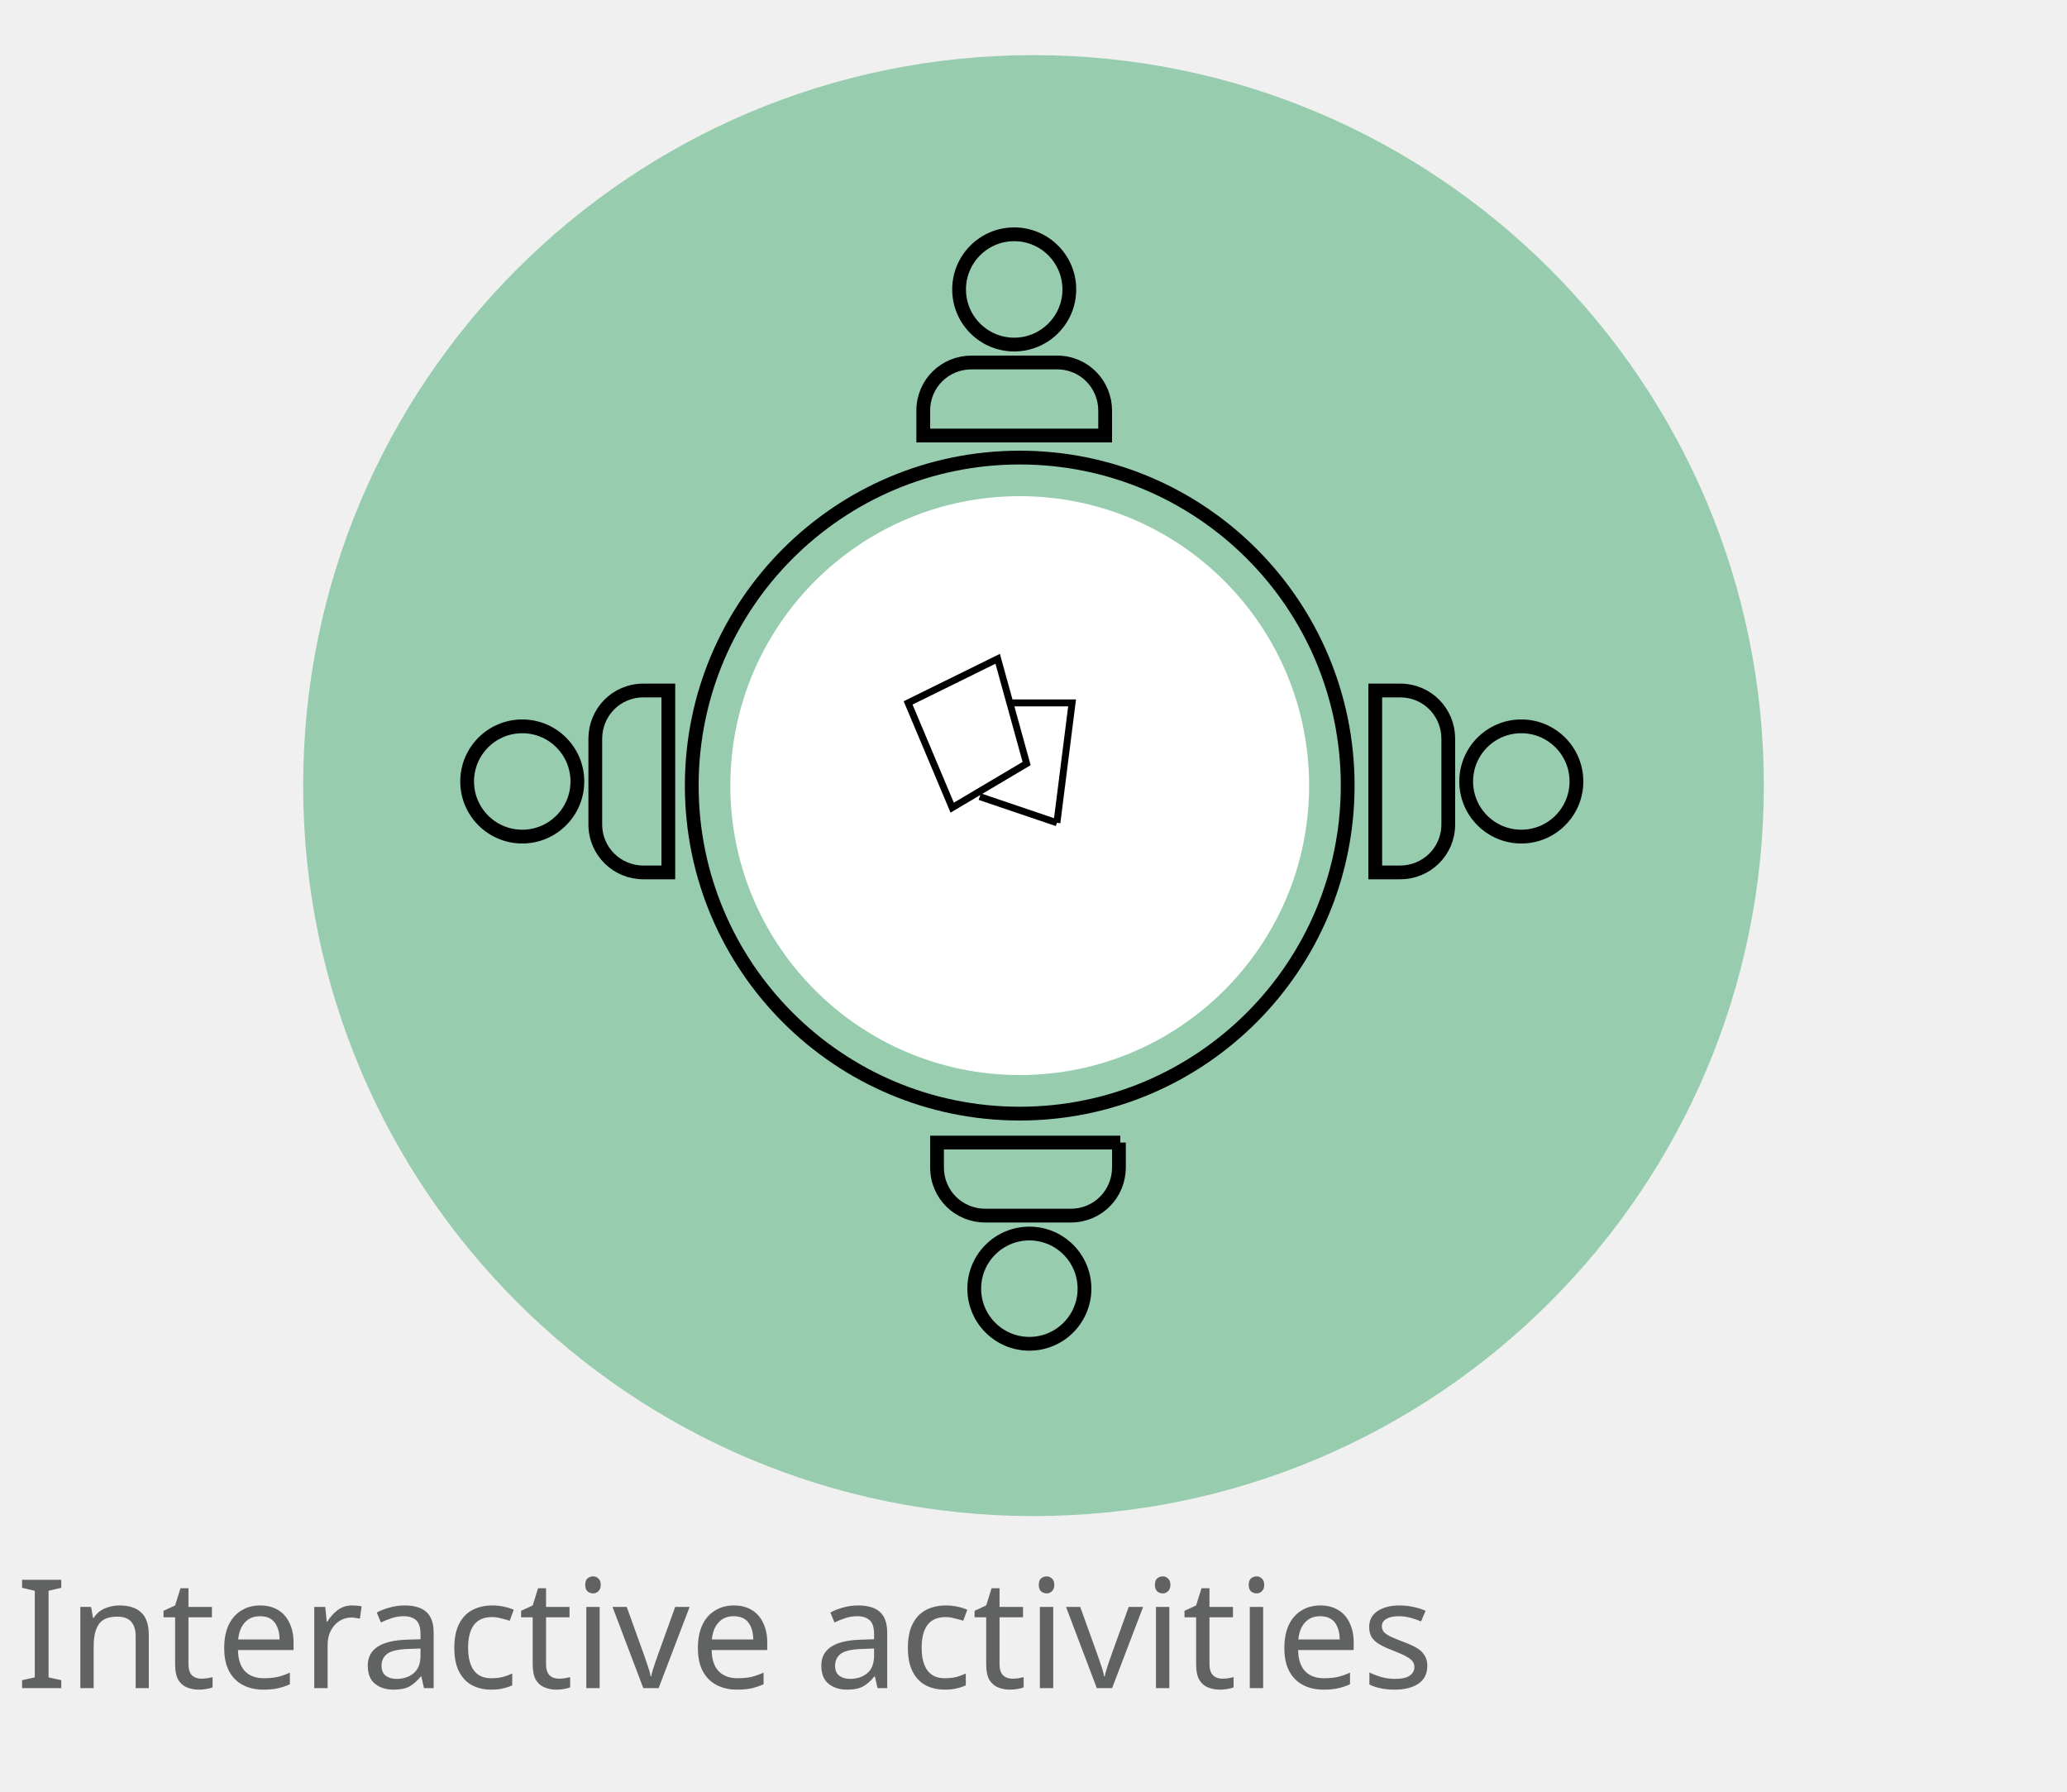
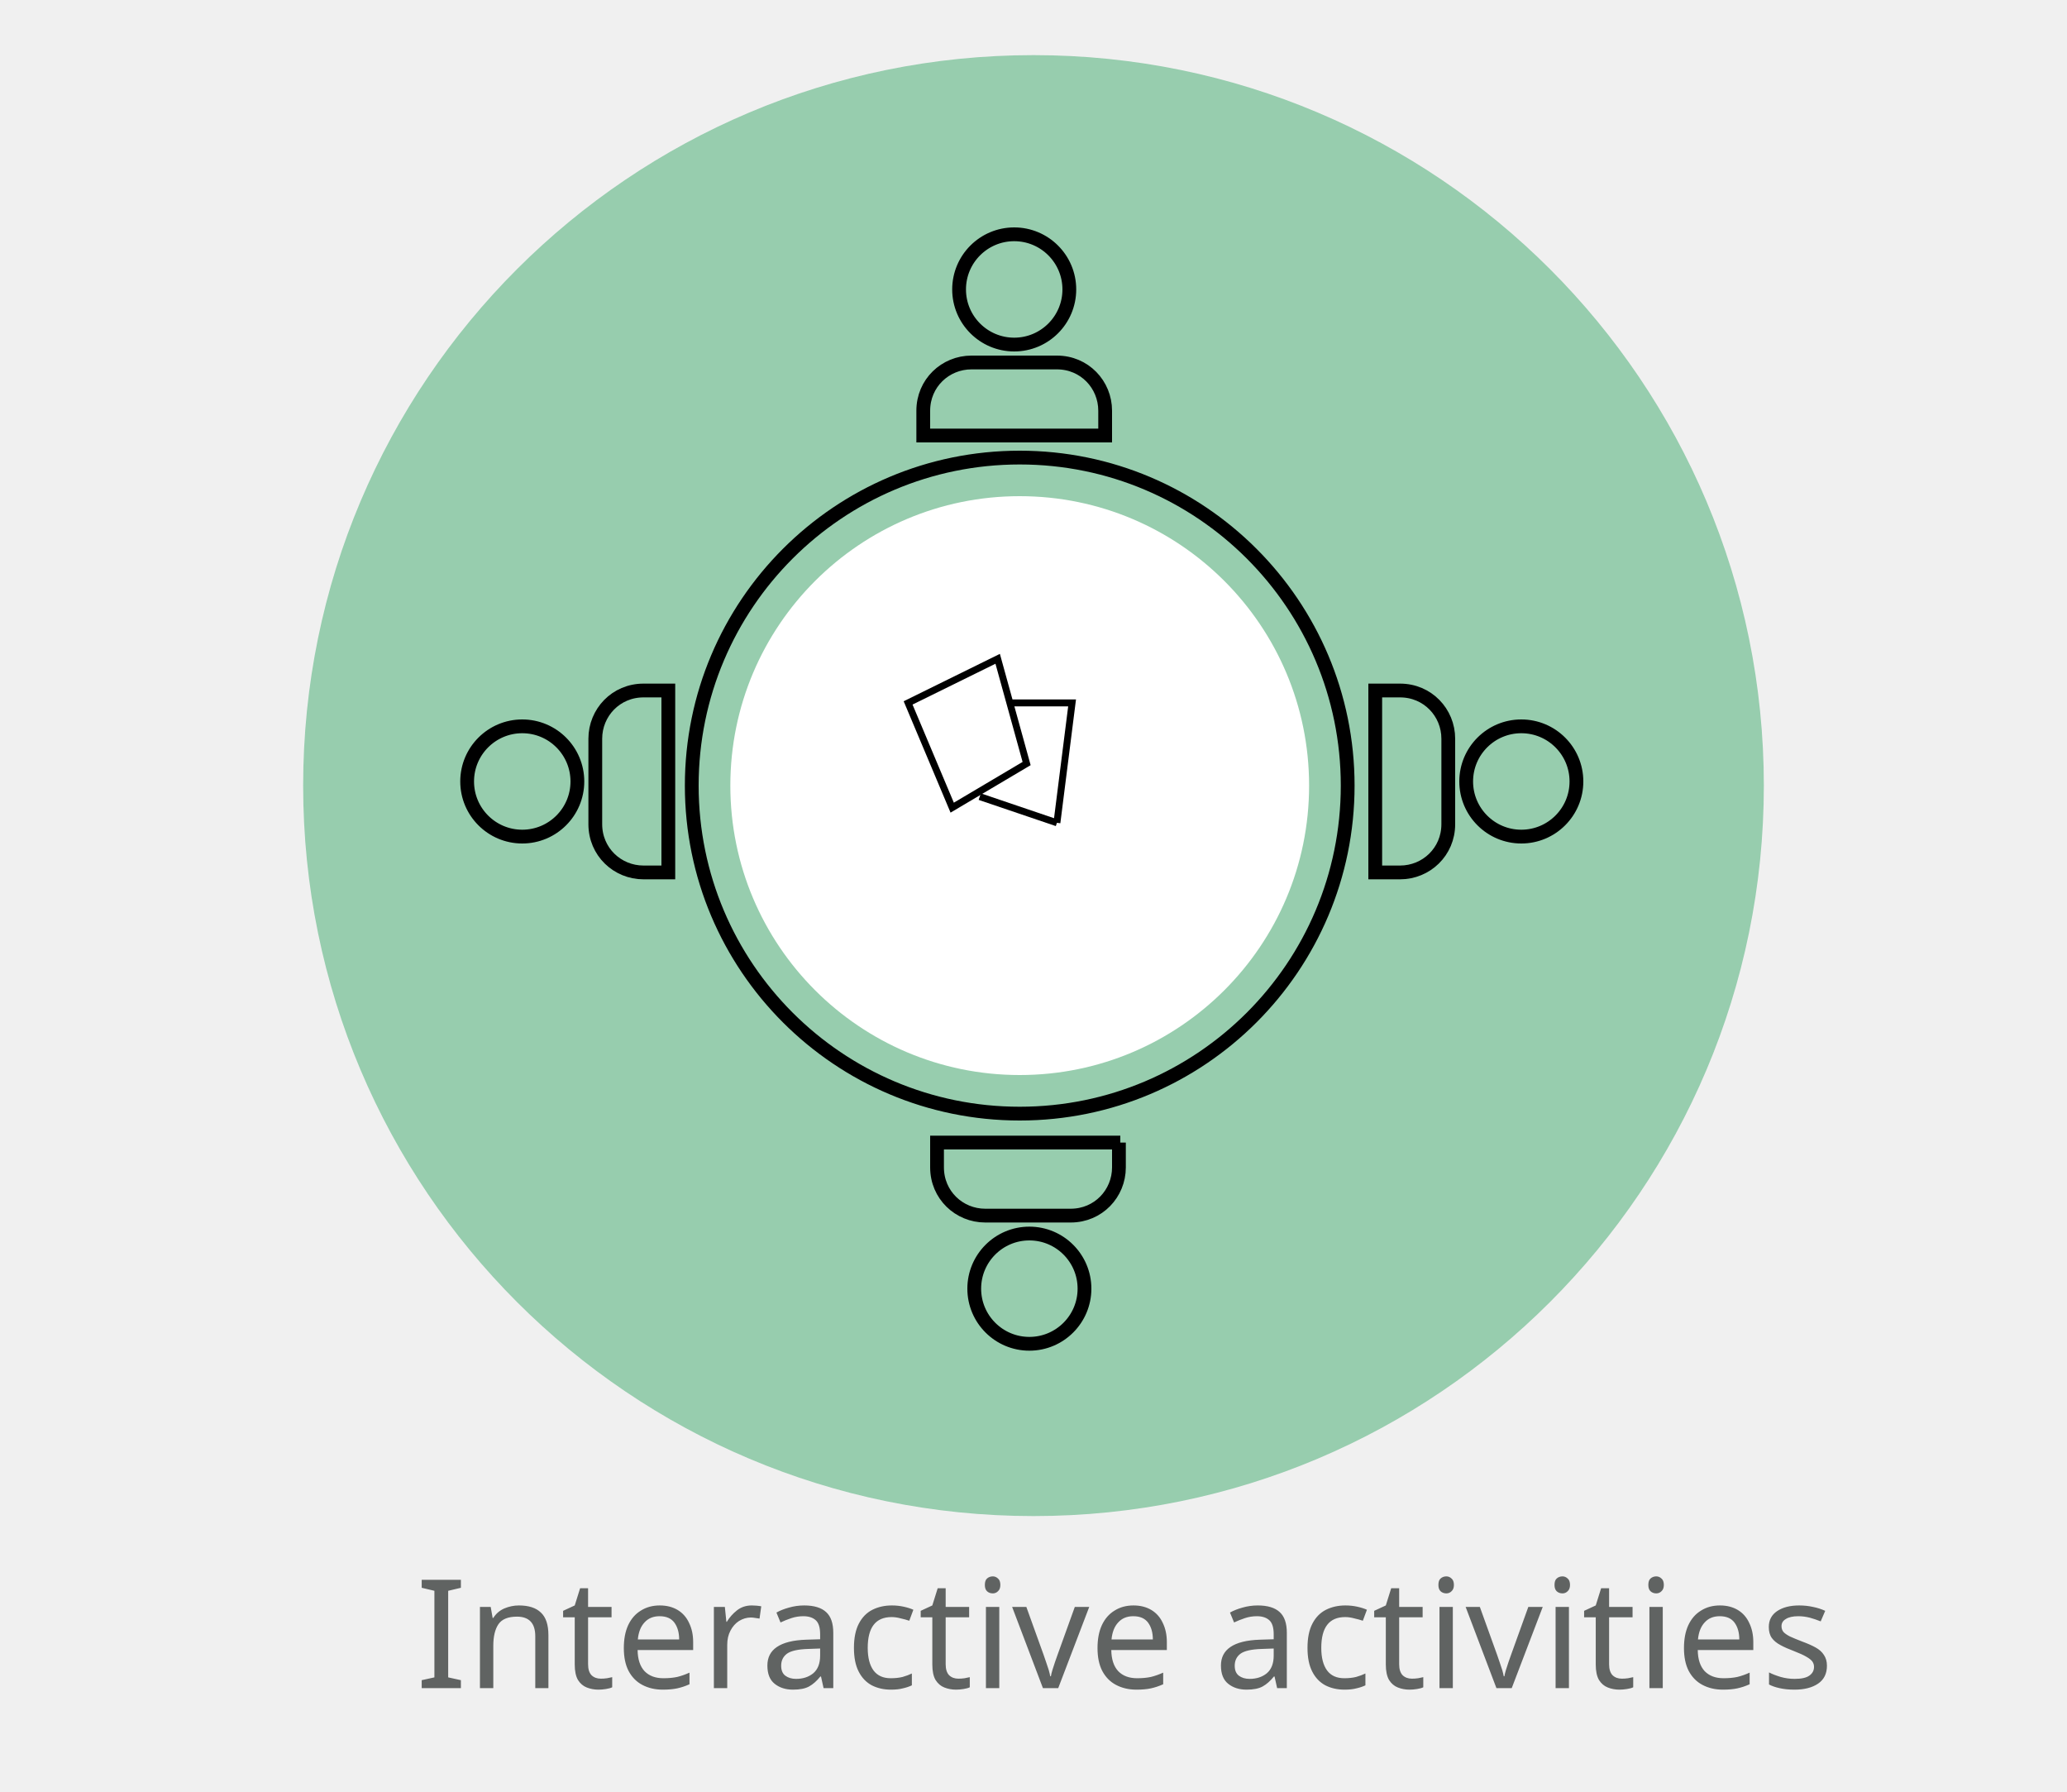
<svg xmlns="http://www.w3.org/2000/svg" version="1.1" id="Layer_1" x="0px" y="0px" viewBox="0 0 150 130" style="enable-background:new 0 0 150 130;" xml:space="preserve">
  <style type="text/css">
	.st0{opacity:0.5;fill-rule:evenodd;clip-rule:evenodd;fill:#3DA96C;}
	.st1{fill-rule:evenodd;clip-rule:evenodd;fill:#FFFFFF;}
	.st2{fill-rule:evenodd;clip-rule:evenodd;fill:none;stroke:#000000;stroke-miterlimit:10;}
	.st3{fill-rule:evenodd;clip-rule:evenodd;}
	.st4{fill:#606362;}
	.st5{fill-rule:evenodd;clip-rule:evenodd;fill:none;stroke:#000000;stroke-width:0.5;stroke-miterlimit:10;}
	.st6{fill-rule:evenodd;clip-rule:evenodd;fill:none;}
	.st7{font-family:'CenturyGothic';}
	.st8{font-size:11px;}
	.st9{fill:none;stroke:#000000;stroke-miterlimit:10;}
	.st10{fill:#FFFFFF;}
	.st11{fill:none;stroke:#000000;}
	.st12{fill:#FFFFFF;stroke:#000000;stroke-width:0.5;stroke-linecap:round;stroke-linejoin:round;stroke-miterlimit:10;}
	.st13{fill:#020202;}
	.st14{fill-rule:evenodd;clip-rule:evenodd;fill:#FFFFFF;stroke:#020202;stroke-width:0.5;stroke-miterlimit:10;}
	.st15{opacity:0.5;fill:#3DA96C;}
	.st16{fill:#13B38B;}
</style>
  <g>
    <g>
      <circle class="st0" cx="75" cy="57" r="53" />
      <g>
        <circle class="st1" cx="74" cy="57" r="21" />
        <g>
          <g>
            <circle class="st2" cx="73.6" cy="21" r="4" />
            <path class="st2" d="M80.2,31.6H67v-1.8c0-2,1.6-3.5,3.5-3.5h6.2c2,0,3.5,1.6,3.5,3.5V31.6z" />
          </g>
          <circle class="st2" cx="74" cy="57" r="23.8" />
          <g>
            <circle class="st2" cx="74.7" cy="93.5" r="4" />
            <path class="st2" d="M81.3,82.9H68v1.8c0,2,1.6,3.5,3.5,3.5h6.2c2,0,3.5-1.6,3.5-3.5V82.9z" />
          </g>
          <g>
            <circle class="st2" cx="110.4" cy="56.7" r="4" />
            <path class="st2" d="M99.8,63.3V50.1h1.8c2,0,3.5,1.6,3.5,3.5v6.2c0,2-1.6,3.5-3.5,3.5H99.8z" />
          </g>
          <g>
            <circle class="st2" cx="37.9" cy="56.7" r="4" />
            <path class="st2" d="M48.5,63.3V50.1h-1.8c-2,0-3.5,1.6-3.5,3.5v6.2c0,2,1.6,3.5,3.5,3.5H48.5z" />
          </g>
          <polygon class="st5" points="65.9,51 72.4,47.8 74.5,55.4 69.1,58.6     " />
          <polyline class="st5" points="76.7,59.7 77.8,51 73.4,51     " />
          <line class="st5" x1="76.7" y1="59.7" x2="71.1" y2="57.8" />
        </g>
      </g>
    </g>
    <rect x="0.5" y="115.9" class="st6" width="149.1" height="10.1" />
-     <text transform="matrix(1 0 0 1 1.165 122.4844)" class="st4 st7 st8">Interactive activities</text>
+     <text transform="matrix(1 0 0 1 30.165 122.4844)" class="st4 st7 st8">Interactive activities</text>
  </g>
</svg>
